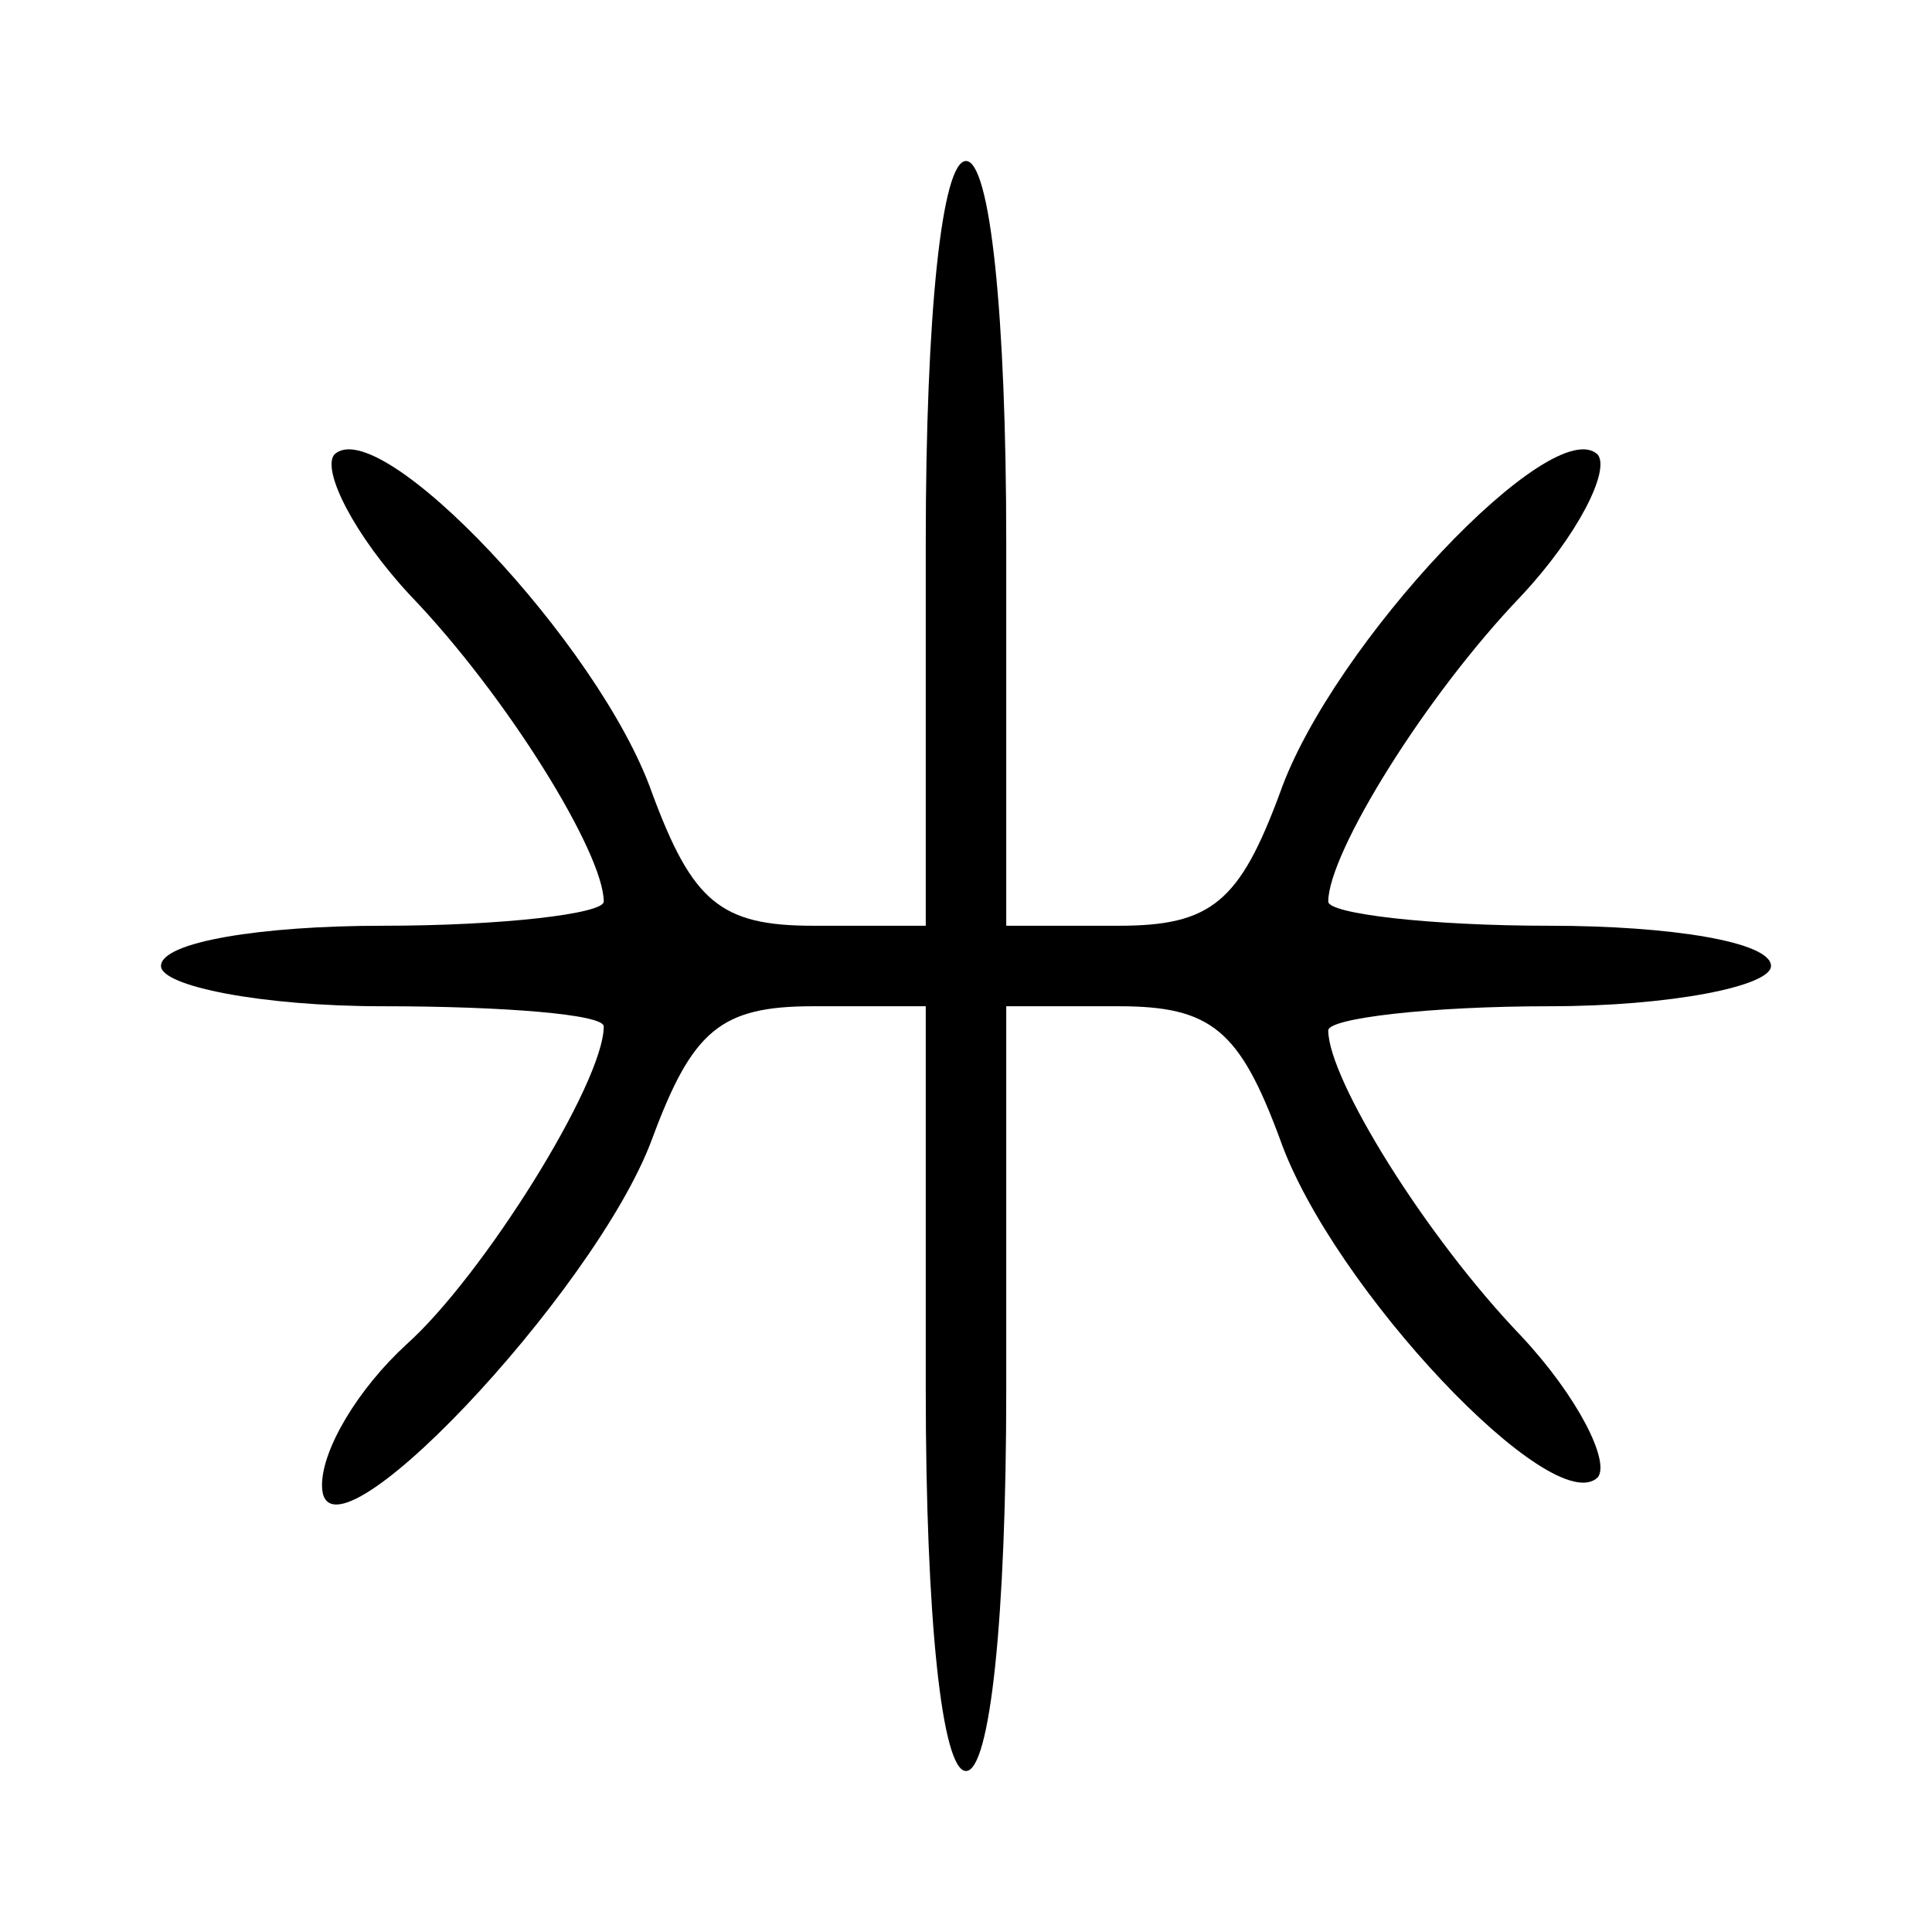
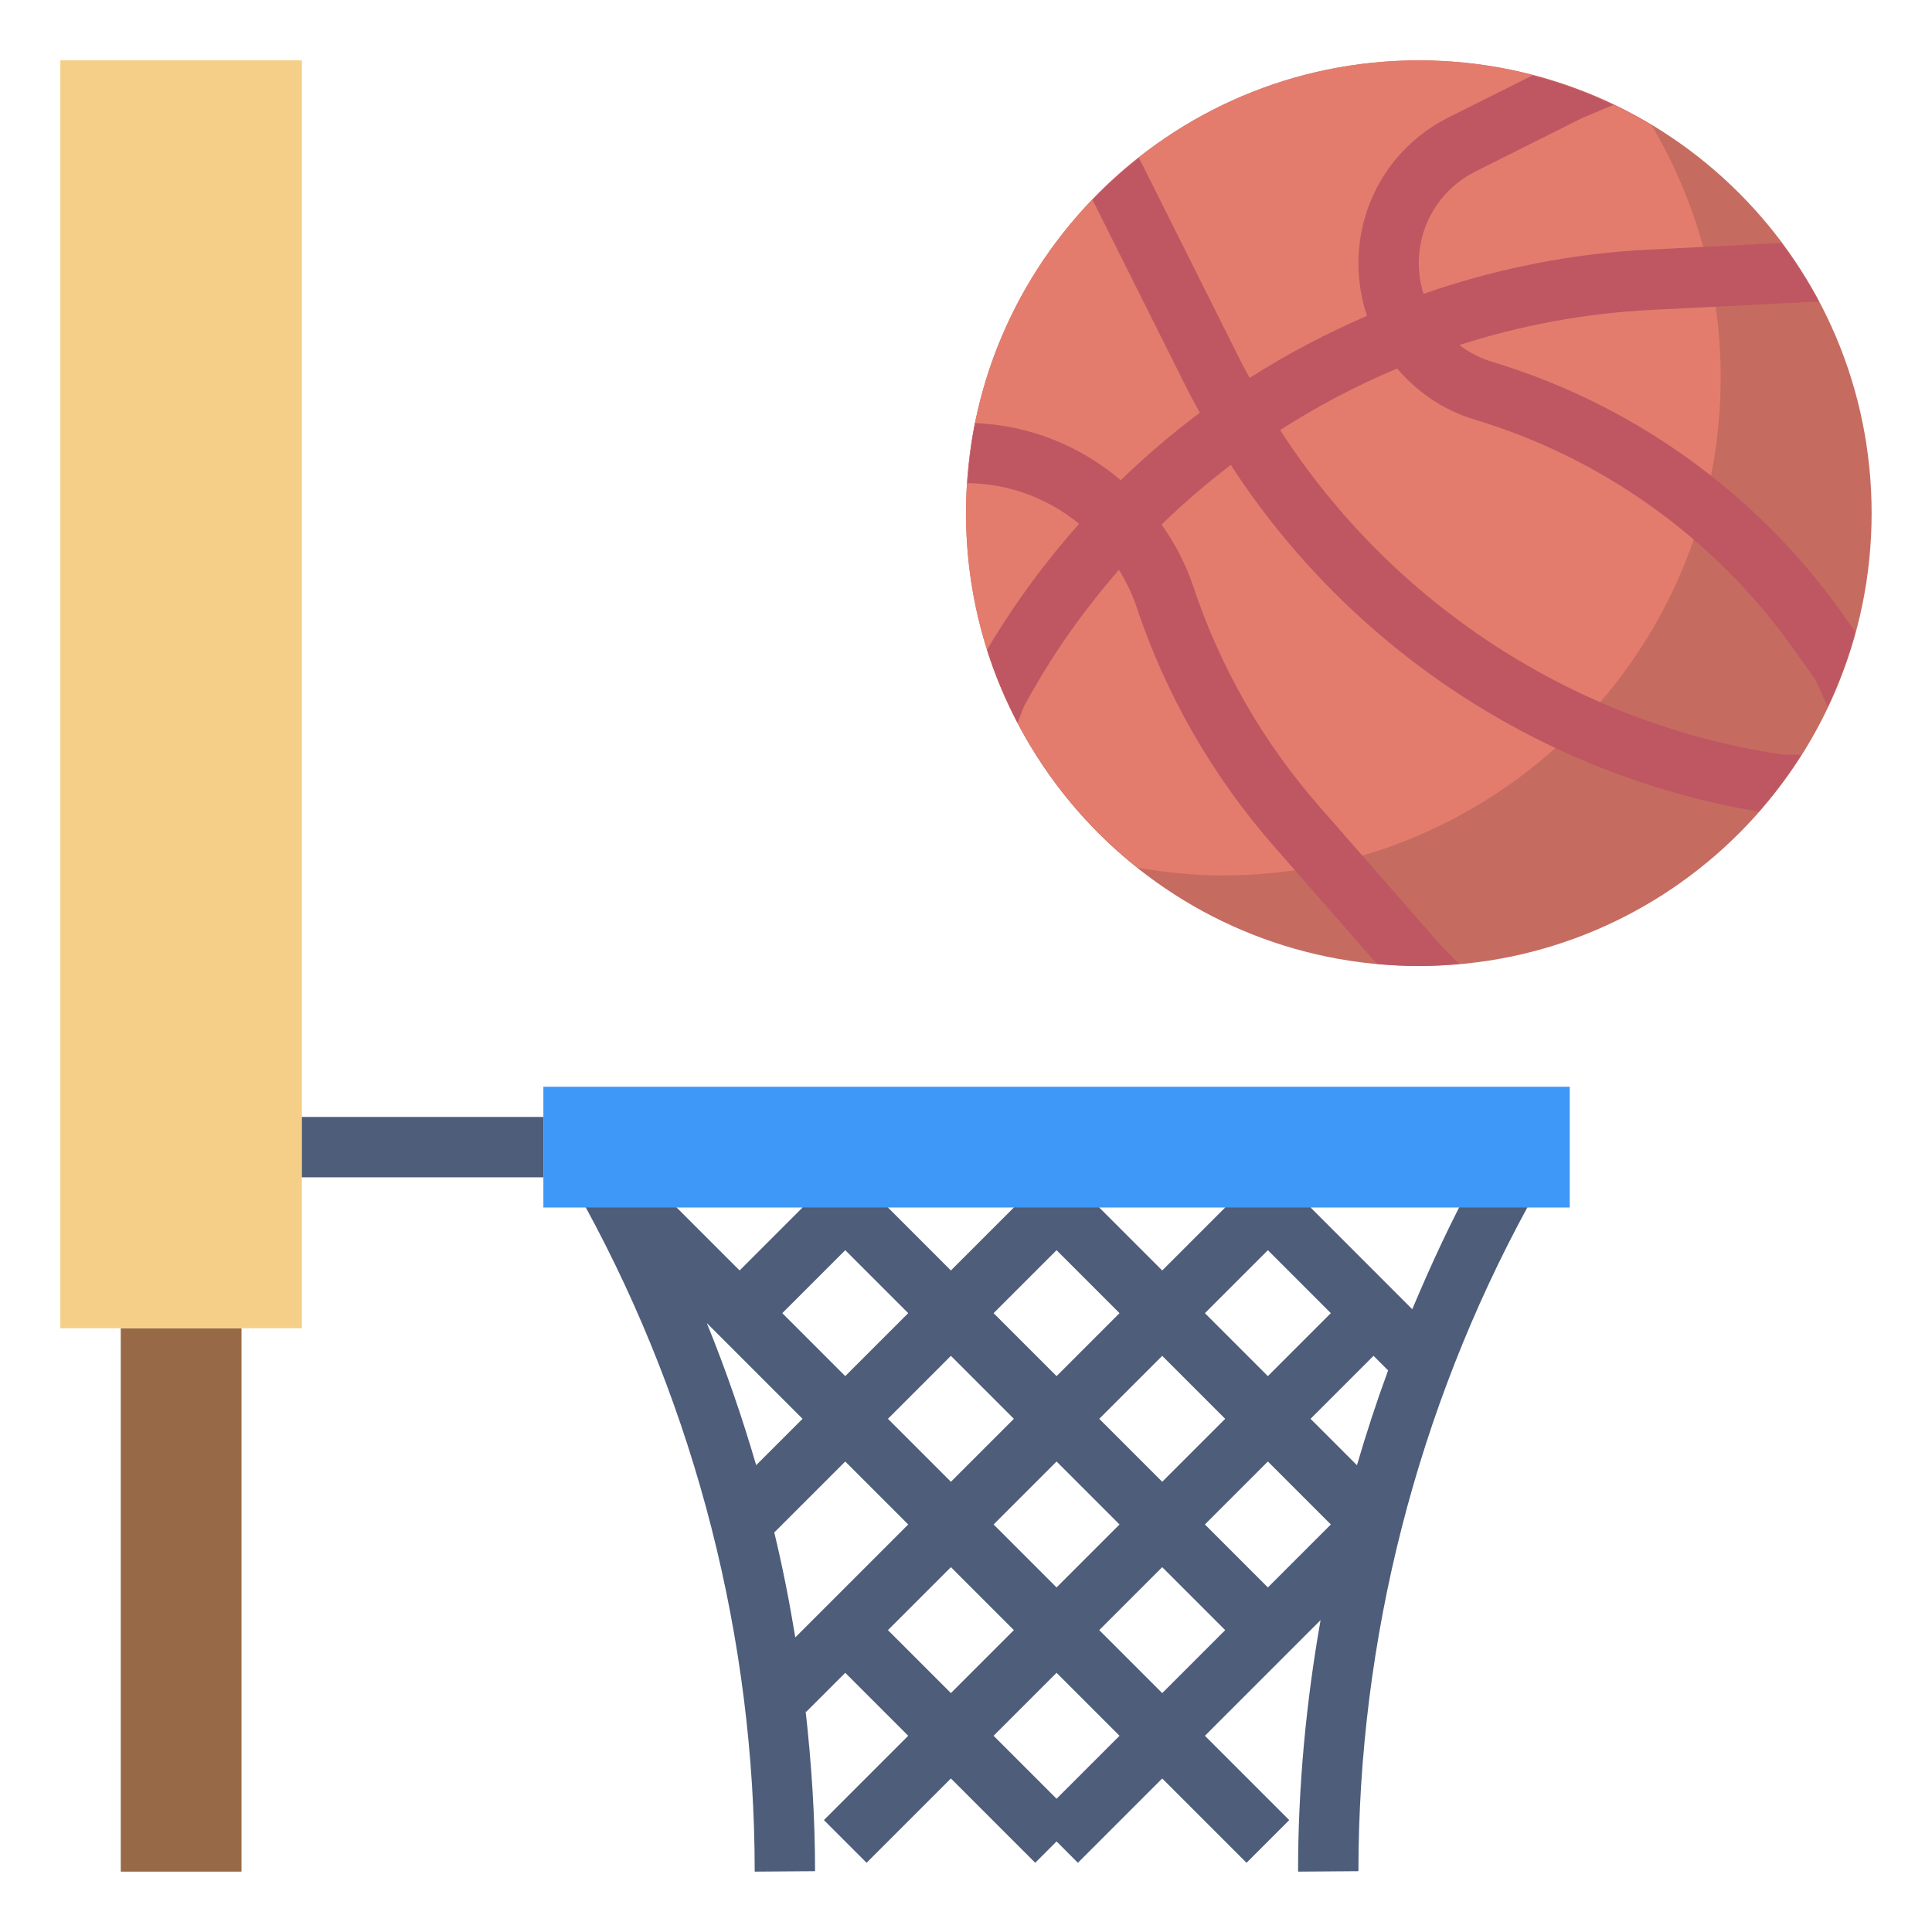
- <svg xmlns="http://www.w3.org/2000/svg" version="1.0" width="48pt" height="48pt" viewBox="0 0 48 48" preserveAspectRatio="xMidYMid meet">
-   <g transform="translate(0,48) scale(0.1,-0.1)" fill="#000000" stroke="none">
-     <path d="M230 345 l0 -95 -28 0 c-23 0 -30 6 -40 33 -13 37 -68 95 -79 84 -3 -4 5 -20 19 -35 24 -25 48 -64 48 -76 0 -3 -25 -6 -55 -6 -30 0 -55 -4 -55 -10 0 -5 25 -10 55 -10 30 0 55 -2 55 -5 0 -14 -30 -62 -49 -79 -12 -11 -21 -26 -21 -35 0 -24 68 48 82 86 10 27 17 33 40 33 l28 0 0 -95 c0 -57 4 -95 10 -95 6 0 10 38 10 95 l0 95 28 0 c23 0 30 -6 40 -33 13 -37 68 -95 79 -84 3 4 -5 20 -19 35 -24 25 -48 64 -48 76 0 3 25 6 55 6 30 0 55 5 55 10 0 6 -25 10 -55 10 -30 0 -55 3 -55 6 0 12 24 51 48 76 14 15 22 31 19 35 -11 11 -66 -47 -79 -84 -10 -27 -17 -33 -40 -33 l-28 0 0 95 c0 57 -4 95 -10 95 -6 0 -10 -38 -10 -95z" />
-   </g>
+ <svg xmlns="http://www.w3.org/2000/svg" id="Layer_3" enable-background="new 0 0 64 64" height="512" viewBox="0 0 64 64" width="512">
+   <path d="m4 44h4v18h-4z" fill="#976947" />
+   <path d="m2 2h8v42h-8z" fill="#f5cf88" />
+   <path d="m10 37h8v2h-8z" fill="#4d5d7a" />
+   <path d="m49.122 38.521-.261.479c-.774 1.419-1.453 2.883-2.078 4.37l-3.369-3.37.293-.293-1.414-1.414-.293.293-.293-.293-1.414 1.414.293.293-2.086 2.086-2.086-2.086.293-.293-1.414-1.414-.293.293-.293-.293-1.414 1.414.293.293-2.086 2.086-2.086-2.086.293-.293-1.414-1.414-.293.293-.293-.293-1.414 1.414.293.293-2.086 2.086-3.793-3.793-.707.707-.878.479.261.479c3.675 6.737 5.617 14.354 5.617 22.027v.015l2-.015c0-1.772-.116-3.54-.312-5.297l.019.019 1.293-1.293 2.086 2.086-2.793 2.793 1.414 1.414 2.793-2.793 2.793 2.793.707-.707.707.707 2.793-2.793 2.793 2.793 1.414-1.414-2.793-2.793 3.832-3.832c-.484 2.745-.746 5.533-.746 8.332l2-.015c0-7.673 1.942-15.29 5.617-22.028l.261-.479zm-14.122 9.893 2.086 2.086-2.086 2.086-2.086-2.086zm-3.5.672-2.086-2.086 2.086-2.086 2.086 2.086zm4.914-2.086 2.086-2.086 2.086 2.086-2.086 2.086zm5.586 1.414 2.086 2.086-2.086 2.086-2.086-2.086zm1.414-1.414 2.086-2.086.483.483c-.381 1.035-.723 2.082-1.032 3.14zm-1.414-5.586 2.086 2.086-2.086 2.086-2.086-2.086zm-7 0 2.086 2.086-2.086 2.086-2.086-2.086zm-7 0 2.086 2.086-2.086 2.086-2.086-2.086zm-1.414 5.586-1.537 1.536c-.466-1.596-1.007-3.168-1.636-4.709zm-.241 7.241c-.191-1.167-.419-2.327-.696-3.477l2.351-2.35 2.086 2.086zm3.069-.241 2.086-2.086 2.086 2.086-2.086 2.086zm5.586 5.586-2.086-2.086 2.086-2.086 2.086 2.086zm1.414-5.586 2.086-2.086 2.086 2.086-2.086 2.086z" fill="#4d5d7a" />
+   <path d="m18 36h34v4h-34z" fill="#3d98f7" />
+   <circle cx="47" cy="17" fill="#c66b60" r="15" />
+   <path d="m32 17c0 4.76 2.224 8.994 5.683 11.742.917.158 1.855.258 2.817.258 9.113 0 16.5-7.387 16.5-16.5 0-3.049-.841-5.895-2.283-8.345-2.257-1.359-4.891-2.155-7.717-2.155-8.284 0-15 6.716-15 15z" fill="#e47c6e" />
+   <path d="m58.26 26.888c.519-.591.991-1.22 1.413-1.888h-.597l-.146-.022c-6.818-1.049-12.827-4.997-16.522-10.731 1.228-.792 2.526-1.471 3.875-2.04.659.778 1.531 1.382 2.57 1.694 4.213 1.264 7.94 3.931 10.497 7.51l.78 1.092.414.912c.377-.794.685-1.623.918-2.486l-.486-.68c-2.812-3.938-6.914-6.873-11.55-8.264-.402-.121-.763-.314-1.081-.555 2.037-.655 4.169-1.054 6.347-1.163l5.308-.267h.262c-.363-.686-.785-1.334-1.246-1.952l-4.423.222c-2.562.128-5.061.638-7.437 1.463-.099-.322-.156-.659-.156-1.01 0-1.298.722-2.465 1.883-3.046l3.507-1.756 1.059-.448c-.852-.407-1.747-.734-2.679-.976l-2.782 1.391c-1.842.922-2.988 2.774-2.988 4.835 0 .606.099 1.191.283 1.739-1.348.583-2.65 1.266-3.885 2.057-.094-.177-.195-.349-.285-.529l-3.232-6.462-.16-.298c-.542.428-1.053.891-1.531 1.388l3.134 6.267c.133.267.281.524.423.786-.919.688-1.794 1.435-2.621 2.236-1.328-1.129-3.009-1.822-4.827-1.892-.131.648-.204 1.315-.249 1.991 1.386.012 2.673.511 3.696 1.346-1.141 1.281-2.162 2.677-3.049 4.172.266.843.61 1.651 1.014 2.422l.201-.529.018-.032c.879-1.632 1.94-3.135 3.137-4.509.224.372.425.761.566 1.186.983 2.95 2.521 5.633 4.569 7.975l3.41 3.895c.458.04.92.068 1.388.068.454 0 .901-.028 1.344-.068l-.591-.59-4.045-4.624c-1.874-2.141-3.279-4.593-4.179-7.291-.249-.747-.611-1.43-1.048-2.051.724-.705 1.489-1.362 2.29-1.974 3.942 6.07 10.283 10.271 17.489 11.486z" fill="#bf5763" />
</svg>
